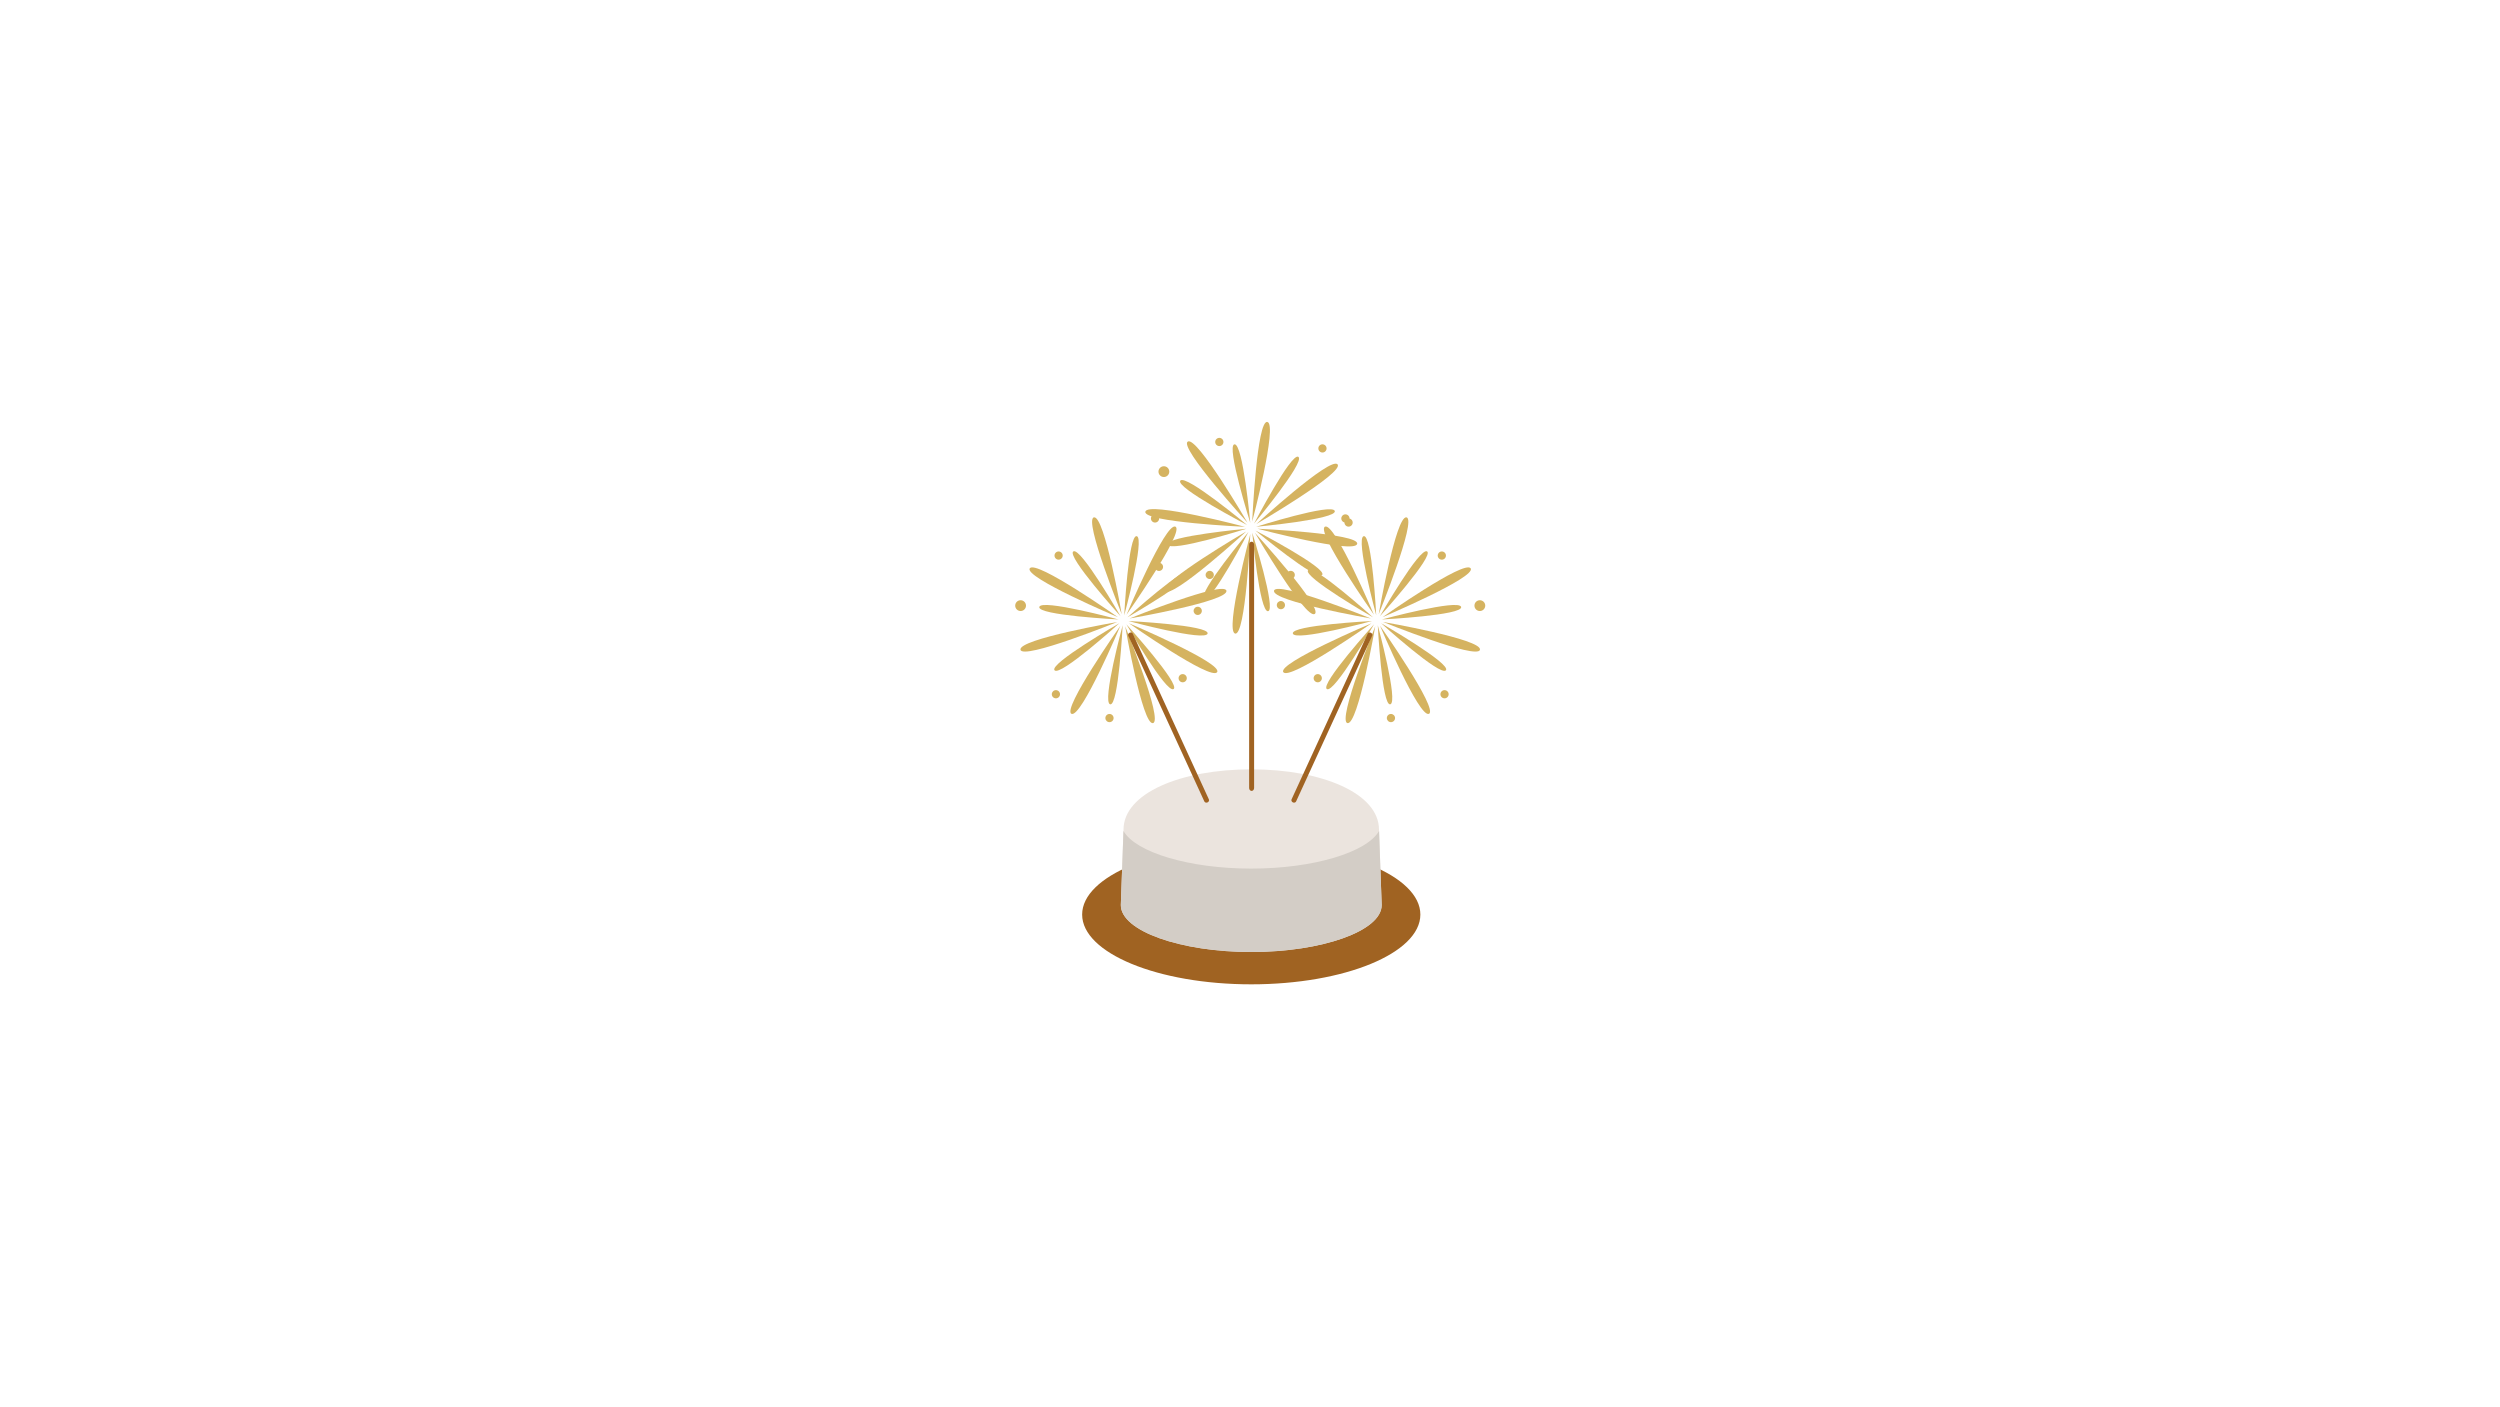
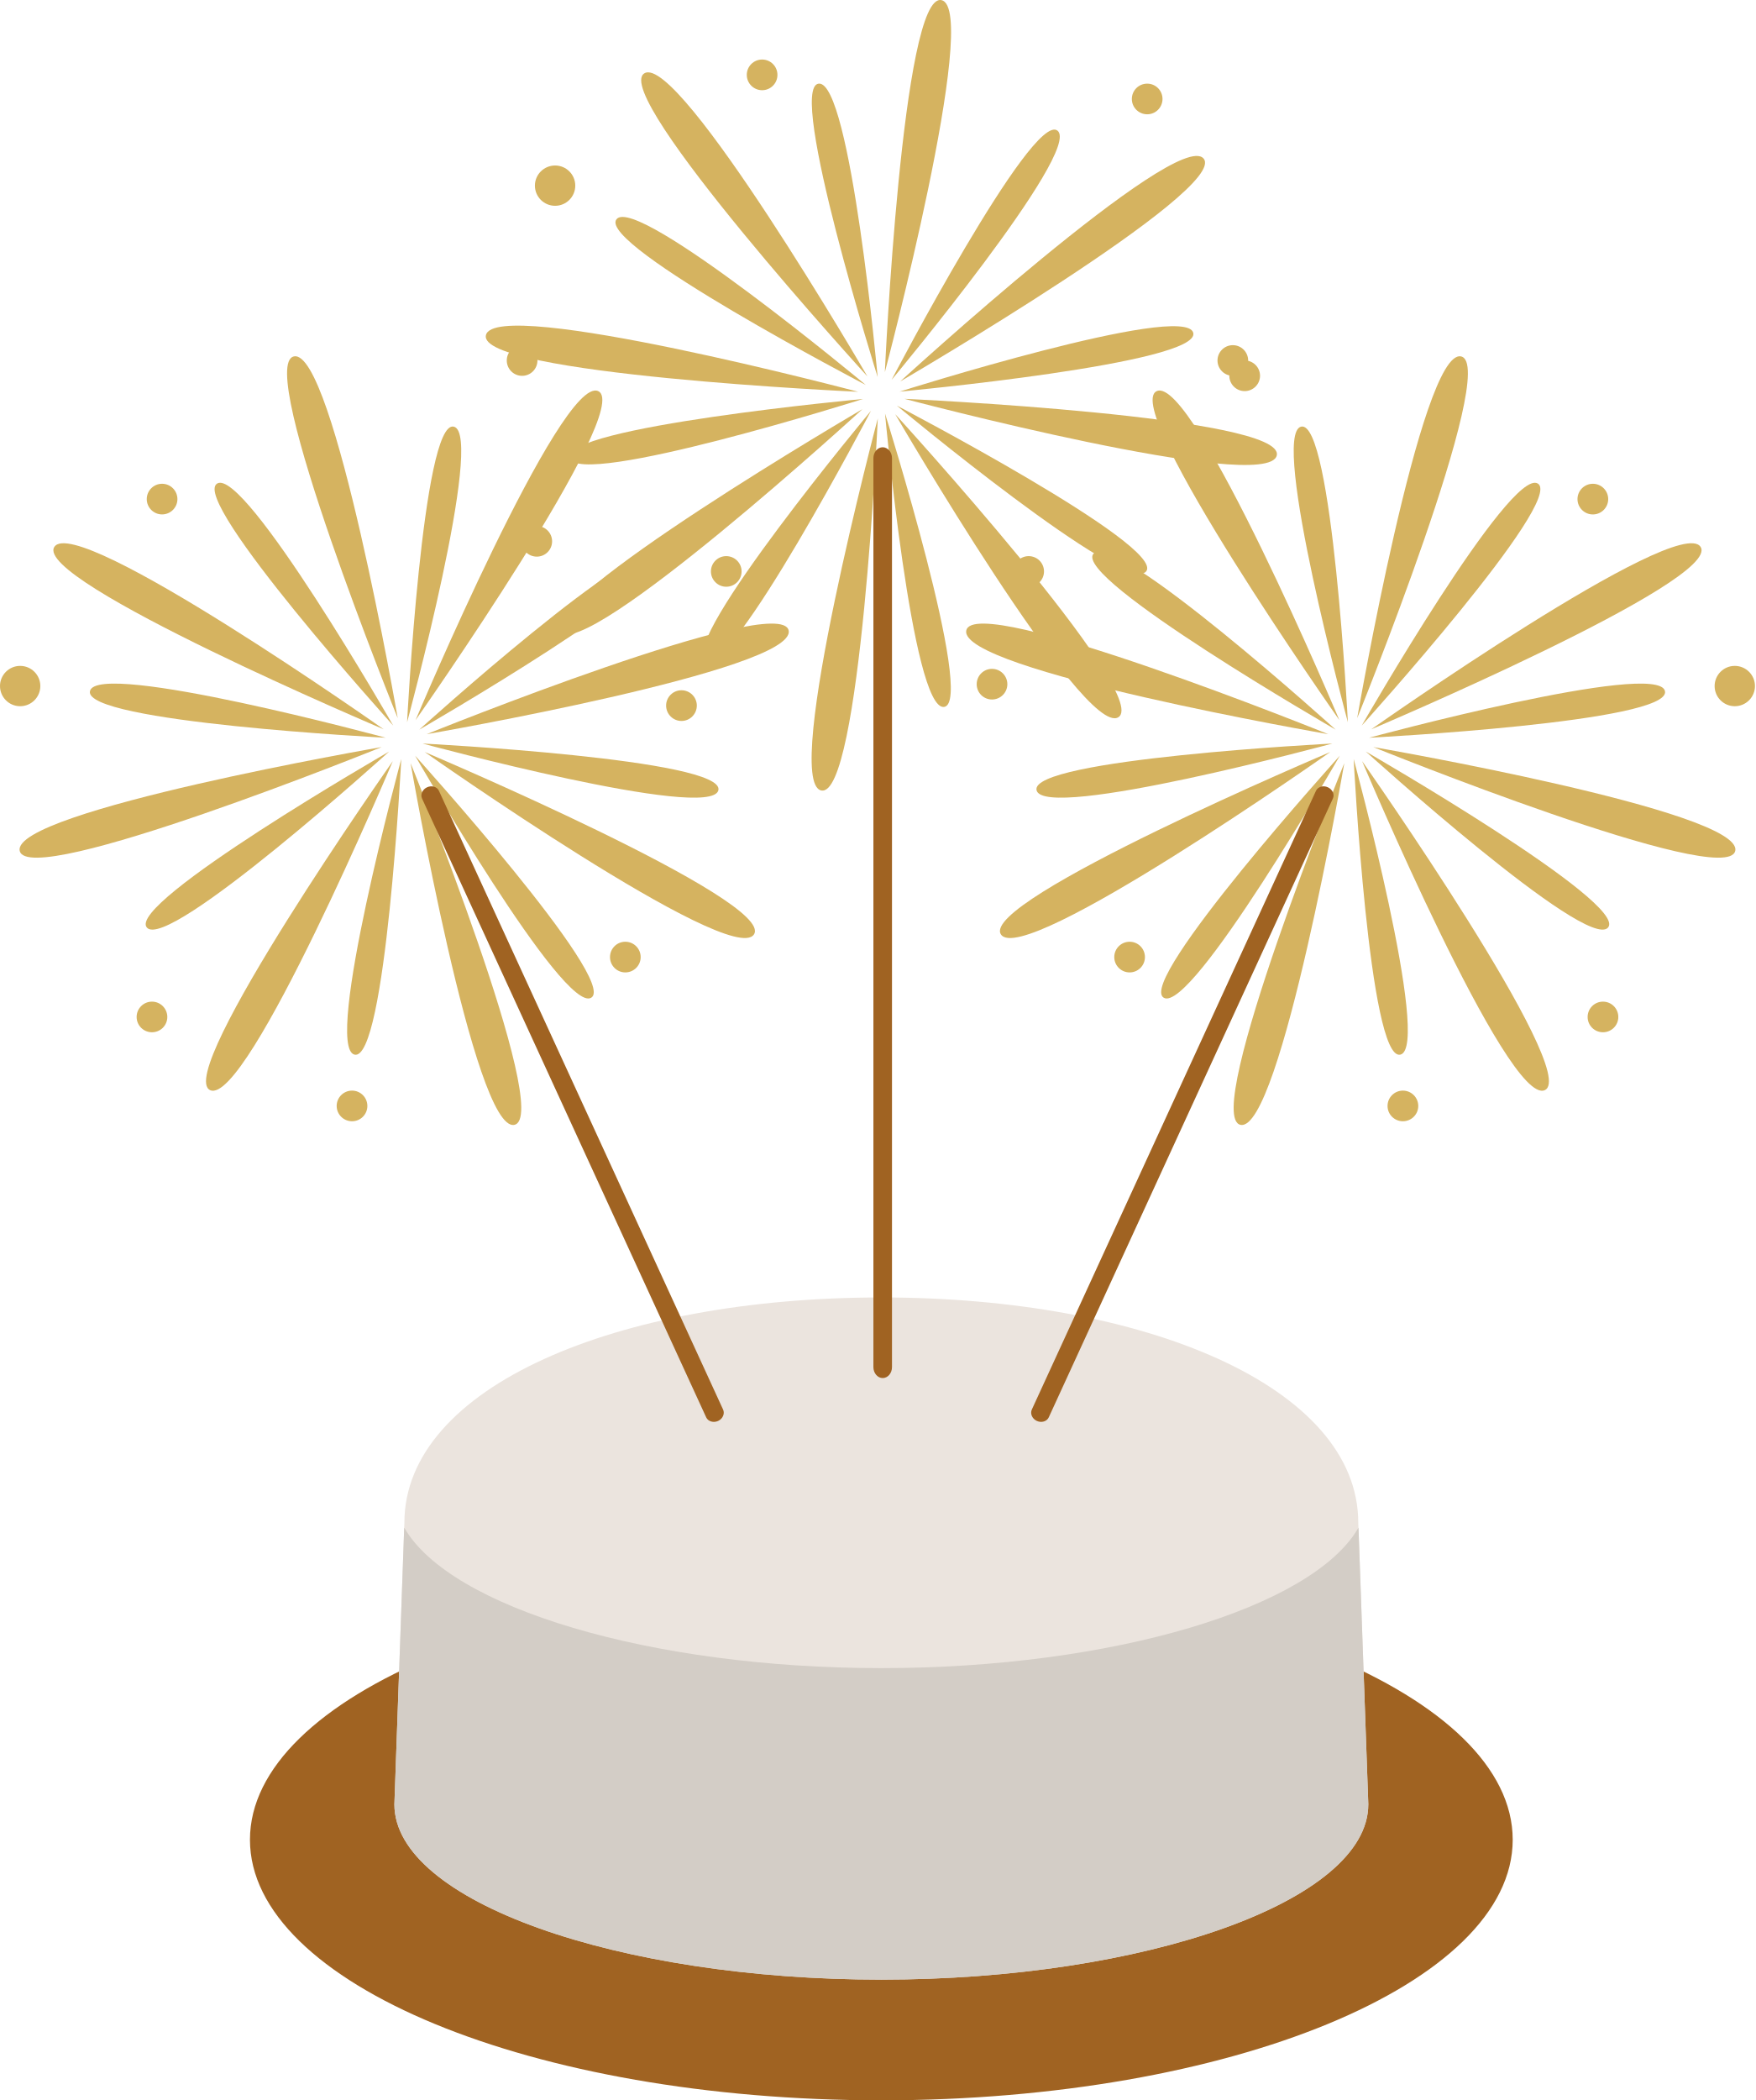
- <svg xmlns="http://www.w3.org/2000/svg" width="1920" zoomAndPan="magnify" viewBox="0 0 1440 810" height="1080" preserveAspectRatio="xMidYMid meet" version="1.0">
+ <svg xmlns="http://www.w3.org/2000/svg" width="270.8" zoomAndPan="magnify" viewBox="0 0 270.8 323.9" height="323.9" preserveAspectRatio="xMidYMid meet" version="1.0">
  <defs>
    <clipPath id="52edd9ba9f">
      <path d="M 584.754 345 L 591 345 L 591 352 L 584.754 352 Z M 584.754 345 " clip-rule="nonzero" />
    </clipPath>
    <clipPath id="b7d326b539">
      <path d="M 849 345 L 855.504 345 L 855.504 352 L 849 352 Z M 849 345 " clip-rule="nonzero" />
    </clipPath>
  </defs>
-   <path fill="#a06322" d="M 720.723 486.582 C 774.523 486.582 818.129 504.578 818.129 526.781 C 818.129 548.973 774.523 566.973 720.723 566.973 C 666.926 566.973 623.316 548.973 623.316 526.781 C 623.316 504.578 666.926 486.582 720.723 486.582 " fill-opacity="1" fill-rule="nonzero" />
-   <path fill="#ebe4de" d="M 795.848 521.324 C 795.848 536.258 761.363 548.359 720.723 548.359 C 680.086 548.359 645.598 536.258 645.598 521.324 L 647.141 477.906 C 647.141 456.879 680.086 443.141 720.723 443.141 C 761.363 443.141 794.305 456.879 794.305 477.906 L 795.852 521.324 " fill-opacity="1" fill-rule="nonzero" />
-   <path fill="#d3cdc6" d="M 720.723 548.359 C 680.086 548.359 645.598 536.258 645.598 521.324 L 647.113 478.641 C 654.176 491 685.082 500.312 720.723 500.312 C 756.371 500.312 787.273 491 794.34 478.641 L 795.852 521.324 C 795.852 536.258 761.363 548.359 720.723 548.359 " fill-opacity="1" fill-rule="nonzero" />
-   <path fill="#d5b360" d="M 721.266 300.426 C 721.266 300.426 736.098 244.5 730.02 243.051 C 723.945 241.605 721.266 300.426 721.266 300.426 " fill-opacity="1" fill-rule="nonzero" />
-   <path fill="#d5b360" d="M 720.176 307.566 C 720.176 307.566 705.352 363.484 711.43 364.938 C 717.504 366.383 720.176 307.566 720.176 307.566 " fill-opacity="1" fill-rule="nonzero" />
-   <path fill="#d5b360" d="M 724.297 304.539 C 724.297 304.539 780.273 319.352 781.727 313.281 C 783.172 307.211 724.297 304.539 724.297 304.539 " fill-opacity="1" fill-rule="nonzero" />
-   <path fill="#d5b360" d="M 717.152 303.453 C 717.152 303.453 661.176 288.641 659.723 294.711 C 658.277 300.777 717.152 303.453 717.152 303.453 " fill-opacity="1" fill-rule="nonzero" />
-   <path fill="#d5b360" d="M 722.863 306.902 C 722.863 306.902 751.965 356.918 757.285 353.652 C 762.602 350.383 722.863 306.902 722.863 306.902 " fill-opacity="1" fill-rule="nonzero" />
-   <path fill="#d5b360" d="M 718.578 301.086 C 718.578 301.086 689.484 251.066 684.164 254.336 C 678.84 257.602 718.578 301.086 718.578 301.086 " fill-opacity="1" fill-rule="nonzero" />
-   <path fill="#d5b360" d="M 717.809 306.133 C 717.809 306.133 675.125 345.223 671.02 340.523 C 666.91 335.816 717.809 306.133 717.809 306.133 " fill-opacity="1" fill-rule="nonzero" />
-   <path fill="#d5b360" d="M 723.641 301.855 C 723.641 301.855 766.324 262.766 770.43 267.469 C 774.535 272.172 723.641 301.855 723.641 301.855 " fill-opacity="1" fill-rule="nonzero" />
-   <path fill="#d5b360" d="M 722.312 301.605 C 722.312 301.605 751.797 266.258 747.902 263.176 C 744.012 260.094 722.312 301.605 722.312 301.605 " fill-opacity="1" fill-rule="nonzero" />
-   <path fill="#d5b360" d="M 719.129 306.383 C 719.129 306.383 689.652 341.73 693.539 344.816 C 697.43 347.898 719.129 306.383 719.129 306.383 " fill-opacity="1" fill-rule="nonzero" />
-   <path fill="#d5b360" d="M 723.117 305.586 C 723.117 305.586 758.496 335.043 761.582 331.152 C 764.668 327.262 723.117 305.586 723.117 305.586 " fill-opacity="1" fill-rule="nonzero" />
-   <path fill="#d5b360" d="M 718.332 302.406 C 718.332 302.406 682.949 272.945 679.867 276.84 C 676.777 280.73 718.332 302.406 718.332 302.406 " fill-opacity="1" fill-rule="nonzero" />
-   <path fill="#d5b360" d="M 721.293 306.809 C 721.293 306.809 725.457 352.629 730.391 352.062 C 735.328 351.492 721.293 306.809 721.293 306.809 " fill-opacity="1" fill-rule="nonzero" />
-   <path fill="#d5b360" d="M 720.156 301.18 C 720.156 301.18 715.984 255.355 711.051 255.926 C 706.113 256.5 720.156 301.18 720.156 301.18 " fill-opacity="1" fill-rule="nonzero" />
-   <path fill="#d5b360" d="M 717.91 304.559 C 717.91 304.559 673.988 318.422 672.609 313.656 C 671.23 308.891 717.91 304.559 717.91 304.559 " fill-opacity="1" fill-rule="nonzero" />
-   <path fill="#d5b360" d="M 723.539 303.43 C 723.539 303.43 767.453 289.566 768.84 294.336 C 770.219 299.102 723.539 303.43 723.539 303.43 " fill-opacity="1" fill-rule="nonzero" />
-   <path fill="#d5b360" d="M 670.395 268.551 C 672.113 268.551 673.504 269.941 673.504 271.656 C 673.504 273.375 672.113 274.766 670.395 274.766 C 668.676 274.766 667.277 273.375 667.277 271.656 C 667.277 269.941 668.676 268.551 670.395 268.551 " fill-opacity="1" fill-rule="nonzero" />
-   <path fill="#d5b360" d="M 761.742 255.926 C 763.047 255.926 764.102 256.984 764.102 258.289 C 764.102 259.594 763.047 260.652 761.742 260.652 C 760.426 260.652 759.371 259.594 759.371 258.289 C 759.371 256.984 760.426 255.926 761.742 255.926 " fill-opacity="1" fill-rule="nonzero" />
-   <path fill="#d5b360" d="M 776.777 298.617 C 778.086 298.617 779.148 299.676 779.148 300.98 C 779.148 302.285 778.086 303.348 776.777 303.348 C 775.473 303.348 774.41 302.285 774.41 300.98 C 774.41 299.676 775.473 298.617 776.777 298.617 " fill-opacity="1" fill-rule="nonzero" />
-   <path fill="#d5b360" d="M 737.797 346.188 C 739.102 346.188 740.164 347.25 740.164 348.555 C 740.164 349.859 739.102 350.914 737.797 350.914 C 736.488 350.914 735.434 349.859 735.434 348.555 C 735.434 347.25 736.488 346.188 737.797 346.188 " fill-opacity="1" fill-rule="nonzero" />
-   <path fill="#d5b360" d="M 689.891 349.488 C 691.195 349.488 692.258 350.551 692.258 351.848 C 692.258 353.16 691.195 354.223 689.891 354.223 C 688.582 354.223 687.52 353.16 687.52 351.848 C 687.52 350.551 688.582 349.488 689.891 349.488 " fill-opacity="1" fill-rule="nonzero" />
-   <path fill="#d5b360" d="M 667.57 324.156 C 668.875 324.156 669.93 325.215 669.93 326.52 C 669.93 327.824 668.875 328.879 667.57 328.879 C 666.262 328.879 665.199 327.824 665.199 326.52 C 665.199 325.215 666.262 324.156 667.57 324.156 " fill-opacity="1" fill-rule="nonzero" />
-   <path fill="#d5b360" d="M 702.332 252.207 C 703.641 252.207 704.695 253.266 704.695 254.574 C 704.695 255.879 703.641 256.938 702.332 256.938 C 701.027 256.938 699.965 255.879 699.965 254.574 C 699.965 253.266 701.027 252.207 702.332 252.207 " fill-opacity="1" fill-rule="nonzero" />
-   <path fill="#d5b360" d="M 646.113 353.789 C 646.113 353.789 636.238 296.781 630.113 297.996 C 623.988 299.211 646.113 353.789 646.113 353.789 " fill-opacity="1" fill-rule="nonzero" />
-   <path fill="#d5b360" d="M 648.102 360.73 C 648.102 360.73 657.977 417.734 664.098 416.52 C 670.23 415.301 648.102 360.73 648.102 360.73 " fill-opacity="1" fill-rule="nonzero" />
-   <path fill="#d5b360" d="M 650.582 356.262 C 650.582 356.262 707.641 346.402 706.426 340.277 C 705.211 334.16 650.582 356.262 650.582 356.262 " fill-opacity="1" fill-rule="nonzero" />
-   <path fill="#d5b360" d="M 643.637 358.25 C 643.637 358.25 586.574 368.117 587.793 374.242 C 589.008 380.359 643.637 358.25 643.637 358.25 " fill-opacity="1" fill-rule="nonzero" />
-   <path fill="#d5b360" d="M 650.27 359.012 C 650.27 359.012 697.598 392.348 701.066 387.156 C 704.543 381.969 650.27 359.012 650.27 359.012 " fill-opacity="1" fill-rule="nonzero" />
-   <path fill="#d5b360" d="M 643.945 355.508 C 643.945 355.508 596.621 322.172 593.148 327.363 C 589.672 332.543 643.945 355.508 643.945 355.508 " fill-opacity="1" fill-rule="nonzero" />
-   <path fill="#d5b360" d="M 645.355 360.418 C 645.355 360.418 622.875 413.73 617.18 411.168 C 611.488 408.609 645.355 360.418 645.355 360.418 " fill-opacity="1" fill-rule="nonzero" />
-   <path fill="#d5b360" d="M 648.863 354.102 C 648.863 354.102 671.344 300.785 677.035 303.348 C 682.73 305.91 648.863 354.102 648.863 354.102 " fill-opacity="1" fill-rule="nonzero" />
-   <path fill="#d5b360" d="M 647.559 354.418 C 647.559 354.418 659.594 310.012 654.773 308.832 C 649.949 307.652 647.559 354.418 647.559 354.418 " fill-opacity="1" fill-rule="nonzero" />
-   <path fill="#d5b360" d="M 646.66 360.094 C 646.66 360.094 634.621 404.508 639.445 405.688 C 644.27 406.867 646.66 360.094 646.66 360.094 " fill-opacity="1" fill-rule="nonzero" />
-   <path fill="#d5b360" d="M 649.949 357.707 C 649.949 357.707 694.398 369.734 695.582 364.918 C 696.762 360.094 649.949 357.707 649.949 357.707 " fill-opacity="1" fill-rule="nonzero" />
-   <path fill="#d5b360" d="M 644.27 356.812 C 644.27 356.812 599.816 344.785 598.637 349.602 C 597.453 354.418 644.27 356.812 644.27 356.812 " fill-opacity="1" fill-rule="nonzero" />
-   <path fill="#d5b360" d="M 648.797 359.582 C 648.797 359.582 671.723 399.488 675.965 396.91 C 680.211 394.34 648.797 359.582 648.797 359.582 " fill-opacity="1" fill-rule="nonzero" />
-   <path fill="#d5b360" d="M 645.418 354.938 C 645.418 354.938 622.496 315.027 618.254 317.605 C 614.008 320.18 645.418 354.938 645.418 354.938 " fill-opacity="1" fill-rule="nonzero" />
-   <path fill="#d5b360" d="M 644.785 358.945 C 644.785 358.945 610.66 389.848 607.414 386.09 C 604.168 382.332 644.785 358.945 644.785 358.945 " fill-opacity="1" fill-rule="nonzero" />
-   <path fill="#d5b360" d="M 649.434 355.566 C 649.434 355.566 683.555 324.672 686.805 328.43 C 690.047 332.188 649.434 355.566 649.434 355.566 " fill-opacity="1" fill-rule="nonzero" />
-   <g clip-path="url(#52edd9ba9f)">
-     <path fill="#d5b360" d="M 587.863 345.73 C 589.582 345.73 590.977 347.125 590.977 348.84 C 590.977 350.555 589.582 351.949 587.863 351.949 C 586.145 351.949 584.754 350.555 584.754 348.84 C 584.754 347.125 586.145 345.73 587.863 345.73 " fill-opacity="1" fill-rule="nonzero" />
+   <g transform="matrix(1, 0, 0, 1, -584.7539, -243.0246)">
+     <path fill="#a06322" d="M 720.723 486.582 C 774.523 486.582 818.129 504.578 818.129 526.781 C 818.129 548.973 774.523 566.973 720.723 566.973 C 666.926 566.973 623.316 548.973 623.316 526.781 C 623.316 504.578 666.926 486.582 720.723 486.582 " fill-opacity="1" fill-rule="nonzero" />
+     <path fill="#ebe4de" d="M 795.848 521.324 C 795.848 536.258 761.363 548.359 720.723 548.359 C 680.086 548.359 645.598 536.258 645.598 521.324 L 647.141 477.906 C 647.141 456.879 680.086 443.141 720.723 443.141 C 761.363 443.141 794.305 456.879 794.305 477.906 L 795.852 521.324 " fill-opacity="1" fill-rule="nonzero" />
+     <path fill="#d3cdc6" d="M 720.723 548.359 C 680.086 548.359 645.598 536.258 645.598 521.324 L 647.113 478.641 C 654.176 491 685.082 500.312 720.723 500.312 C 756.371 500.312 787.273 491 794.34 478.641 L 795.852 521.324 C 795.852 536.258 761.363 548.359 720.723 548.359 " fill-opacity="1" fill-rule="nonzero" />
+     <path fill="#d5b360" d="M 721.266 300.426 C 721.266 300.426 736.098 244.5 730.02 243.051 C 723.945 241.605 721.266 300.426 721.266 300.426 " fill-opacity="1" fill-rule="nonzero" />
+     <path fill="#d5b360" d="M 720.176 307.566 C 720.176 307.566 705.352 363.484 711.43 364.938 C 717.504 366.383 720.176 307.566 720.176 307.566 " fill-opacity="1" fill-rule="nonzero" />
+     <path fill="#d5b360" d="M 724.297 304.539 C 724.297 304.539 780.273 319.352 781.727 313.281 C 783.172 307.211 724.297 304.539 724.297 304.539 " fill-opacity="1" fill-rule="nonzero" />
+     <path fill="#d5b360" d="M 717.152 303.453 C 717.152 303.453 661.176 288.641 659.723 294.711 C 658.277 300.777 717.152 303.453 717.152 303.453 " fill-opacity="1" fill-rule="nonzero" />
+     <path fill="#d5b360" d="M 722.863 306.902 C 722.863 306.902 751.965 356.918 757.285 353.652 C 762.602 350.383 722.863 306.902 722.863 306.902 " fill-opacity="1" fill-rule="nonzero" />
+     <path fill="#d5b360" d="M 718.578 301.086 C 718.578 301.086 689.484 251.066 684.164 254.336 C 678.84 257.602 718.578 301.086 718.578 301.086 " fill-opacity="1" fill-rule="nonzero" />
+     <path fill="#d5b360" d="M 717.809 306.133 C 717.809 306.133 675.125 345.223 671.02 340.523 C 666.91 335.816 717.809 306.133 717.809 306.133 " fill-opacity="1" fill-rule="nonzero" />
+     <path fill="#d5b360" d="M 723.641 301.855 C 723.641 301.855 766.324 262.766 770.43 267.469 C 774.535 272.172 723.641 301.855 723.641 301.855 " fill-opacity="1" fill-rule="nonzero" />
+     <path fill="#d5b360" d="M 722.312 301.605 C 722.312 301.605 751.797 266.258 747.902 263.176 C 744.012 260.094 722.312 301.605 722.312 301.605 " fill-opacity="1" fill-rule="nonzero" />
+     <path fill="#d5b360" d="M 719.129 306.383 C 719.129 306.383 689.652 341.73 693.539 344.816 C 697.43 347.898 719.129 306.383 719.129 306.383 " fill-opacity="1" fill-rule="nonzero" />
+     <path fill="#d5b360" d="M 723.117 305.586 C 723.117 305.586 758.496 335.043 761.582 331.152 C 764.668 327.262 723.117 305.586 723.117 305.586 " fill-opacity="1" fill-rule="nonzero" />
+     <path fill="#d5b360" d="M 718.332 302.406 C 718.332 302.406 682.949 272.945 679.867 276.84 C 676.777 280.73 718.332 302.406 718.332 302.406 " fill-opacity="1" fill-rule="nonzero" />
+     <path fill="#d5b360" d="M 721.293 306.809 C 721.293 306.809 725.457 352.629 730.391 352.062 C 735.328 351.492 721.293 306.809 721.293 306.809 " fill-opacity="1" fill-rule="nonzero" />
+     <path fill="#d5b360" d="M 720.156 301.18 C 720.156 301.18 715.984 255.355 711.051 255.926 C 706.113 256.5 720.156 301.18 720.156 301.18 " fill-opacity="1" fill-rule="nonzero" />
+     <path fill="#d5b360" d="M 717.91 304.559 C 717.91 304.559 673.988 318.422 672.609 313.656 C 671.23 308.891 717.91 304.559 717.91 304.559 " fill-opacity="1" fill-rule="nonzero" />
+     <path fill="#d5b360" d="M 723.539 303.43 C 723.539 303.43 767.453 289.566 768.84 294.336 C 770.219 299.102 723.539 303.43 723.539 303.43 " fill-opacity="1" fill-rule="nonzero" />
+     <path fill="#d5b360" d="M 670.395 268.551 C 672.113 268.551 673.504 269.941 673.504 271.656 C 673.504 273.375 672.113 274.766 670.395 274.766 C 668.676 274.766 667.277 273.375 667.277 271.656 C 667.277 269.941 668.676 268.551 670.395 268.551 " fill-opacity="1" fill-rule="nonzero" />
+     <path fill="#d5b360" d="M 761.742 255.926 C 763.047 255.926 764.102 256.984 764.102 258.289 C 764.102 259.594 763.047 260.652 761.742 260.652 C 760.426 260.652 759.371 259.594 759.371 258.289 C 759.371 256.984 760.426 255.926 761.742 255.926 " fill-opacity="1" fill-rule="nonzero" />
+     <path fill="#d5b360" d="M 776.777 298.617 C 778.086 298.617 779.148 299.676 779.148 300.98 C 779.148 302.285 778.086 303.348 776.777 303.348 C 775.473 303.348 774.41 302.285 774.41 300.98 C 774.41 299.676 775.473 298.617 776.777 298.617 " fill-opacity="1" fill-rule="nonzero" />
+     <path fill="#d5b360" d="M 737.797 346.188 C 739.102 346.188 740.164 347.25 740.164 348.555 C 740.164 349.859 739.102 350.914 737.797 350.914 C 736.488 350.914 735.434 349.859 735.434 348.555 C 735.434 347.25 736.488 346.188 737.797 346.188 " fill-opacity="1" fill-rule="nonzero" />
+     <path fill="#d5b360" d="M 689.891 349.488 C 691.195 349.488 692.258 350.551 692.258 351.848 C 692.258 353.16 691.195 354.223 689.891 354.223 C 688.582 354.223 687.52 353.16 687.52 351.848 C 687.52 350.551 688.582 349.488 689.891 349.488 " fill-opacity="1" fill-rule="nonzero" />
+     <path fill="#d5b360" d="M 667.57 324.156 C 668.875 324.156 669.93 325.215 669.93 326.52 C 669.93 327.824 668.875 328.879 667.57 328.879 C 666.262 328.879 665.199 327.824 665.199 326.52 C 665.199 325.215 666.262 324.156 667.57 324.156 " fill-opacity="1" fill-rule="nonzero" />
+     <path fill="#d5b360" d="M 702.332 252.207 C 703.641 252.207 704.695 253.266 704.695 254.574 C 704.695 255.879 703.641 256.938 702.332 256.938 C 701.027 256.938 699.965 255.879 699.965 254.574 C 699.965 253.266 701.027 252.207 702.332 252.207 " fill-opacity="1" fill-rule="nonzero" />
+     <path fill="#d5b360" d="M 646.113 353.789 C 646.113 353.789 636.238 296.781 630.113 297.996 C 623.988 299.211 646.113 353.789 646.113 353.789 " fill-opacity="1" fill-rule="nonzero" />
+     <path fill="#d5b360" d="M 648.102 360.73 C 648.102 360.73 657.977 417.734 664.098 416.52 C 670.23 415.301 648.102 360.73 648.102 360.73 " fill-opacity="1" fill-rule="nonzero" />
+     <path fill="#d5b360" d="M 650.582 356.262 C 650.582 356.262 707.641 346.402 706.426 340.277 C 705.211 334.16 650.582 356.262 650.582 356.262 " fill-opacity="1" fill-rule="nonzero" />
+     <path fill="#d5b360" d="M 643.637 358.25 C 643.637 358.25 586.574 368.117 587.793 374.242 C 589.008 380.359 643.637 358.25 643.637 358.25 " fill-opacity="1" fill-rule="nonzero" />
+     <path fill="#d5b360" d="M 650.27 359.012 C 650.27 359.012 697.598 392.348 701.066 387.156 C 704.543 381.969 650.27 359.012 650.27 359.012 " fill-opacity="1" fill-rule="nonzero" />
+     <path fill="#d5b360" d="M 643.945 355.508 C 643.945 355.508 596.621 322.172 593.148 327.363 C 589.672 332.543 643.945 355.508 643.945 355.508 " fill-opacity="1" fill-rule="nonzero" />
+     <path fill="#d5b360" d="M 645.355 360.418 C 645.355 360.418 622.875 413.73 617.18 411.168 C 611.488 408.609 645.355 360.418 645.355 360.418 " fill-opacity="1" fill-rule="nonzero" />
+     <path fill="#d5b360" d="M 648.863 354.102 C 648.863 354.102 671.344 300.785 677.035 303.348 C 682.73 305.91 648.863 354.102 648.863 354.102 " fill-opacity="1" fill-rule="nonzero" />
+     <path fill="#d5b360" d="M 647.559 354.418 C 647.559 354.418 659.594 310.012 654.773 308.832 C 649.949 307.652 647.559 354.418 647.559 354.418 " fill-opacity="1" fill-rule="nonzero" />
+     <path fill="#d5b360" d="M 646.66 360.094 C 646.66 360.094 634.621 404.508 639.445 405.688 C 644.27 406.867 646.66 360.094 646.66 360.094 " fill-opacity="1" fill-rule="nonzero" />
+     <path fill="#d5b360" d="M 649.949 357.707 C 649.949 357.707 694.398 369.734 695.582 364.918 C 696.762 360.094 649.949 357.707 649.949 357.707 " fill-opacity="1" fill-rule="nonzero" />
+     <path fill="#d5b360" d="M 644.27 356.812 C 644.27 356.812 599.816 344.785 598.637 349.602 C 597.453 354.418 644.27 356.812 644.27 356.812 " fill-opacity="1" fill-rule="nonzero" />
+     <path fill="#d5b360" d="M 648.797 359.582 C 648.797 359.582 671.723 399.488 675.965 396.91 C 680.211 394.34 648.797 359.582 648.797 359.582 " fill-opacity="1" fill-rule="nonzero" />
+     <path fill="#d5b360" d="M 645.418 354.938 C 645.418 354.938 622.496 315.027 618.254 317.605 C 614.008 320.18 645.418 354.938 645.418 354.938 " fill-opacity="1" fill-rule="nonzero" />
+     <path fill="#d5b360" d="M 644.785 358.945 C 644.785 358.945 610.66 389.848 607.414 386.09 C 604.168 382.332 644.785 358.945 644.785 358.945 " fill-opacity="1" fill-rule="nonzero" />
+     <path fill="#d5b360" d="M 649.434 355.566 C 649.434 355.566 683.555 324.672 686.805 328.43 C 690.047 332.188 649.434 355.566 649.434 355.566 " fill-opacity="1" fill-rule="nonzero" />
+     <g clip-path="url(#52edd9ba9f)">
+       <path fill="#d5b360" d="M 587.863 345.73 C 589.582 345.73 590.977 347.125 590.977 348.84 C 590.977 350.555 589.582 351.949 587.863 351.949 C 586.145 351.949 584.754 350.555 584.754 348.84 C 584.754 347.125 586.145 345.73 587.863 345.73 " fill-opacity="1" fill-rule="nonzero" />
+     </g>
+     <path fill="#d5b360" d="M 665.301 296.262 C 666.613 296.262 667.668 297.32 667.668 298.625 C 667.668 299.934 666.613 300.992 665.301 300.992 C 663.992 300.992 662.938 299.934 662.938 298.625 C 662.938 297.32 663.992 296.262 665.301 296.262 " fill-opacity="1" fill-rule="nonzero" />
+     <path fill="#d5b360" d="M 696.793 328.801 C 698.102 328.801 699.164 329.855 699.164 331.16 C 699.164 332.465 698.102 333.523 696.793 333.523 C 695.496 333.523 694.434 332.465 694.434 331.16 C 694.434 329.855 695.496 328.801 696.793 328.801 " fill-opacity="1" fill-rule="nonzero" />
+     <path fill="#d5b360" d="M 681.227 388.277 C 682.535 388.277 683.594 389.336 683.594 390.645 C 683.594 391.949 682.535 393.008 681.227 393.008 C 679.918 393.008 678.863 391.949 678.863 390.645 C 678.863 389.336 679.918 388.277 681.227 388.277 " fill-opacity="1" fill-rule="nonzero" />
+     <path fill="#d5b360" d="M 639.066 411.238 C 640.371 411.238 641.43 412.301 641.43 413.605 C 641.43 414.91 640.371 415.965 639.066 415.965 C 637.758 415.965 636.695 414.91 636.695 413.605 C 636.695 412.301 637.758 411.238 639.066 411.238 " fill-opacity="1" fill-rule="nonzero" />
+     <path fill="#d5b360" d="M 608.199 397.516 C 609.504 397.516 610.566 398.574 610.566 399.879 C 610.566 401.188 609.504 402.238 608.199 402.238 C 606.895 402.238 605.832 401.188 605.832 399.879 C 605.832 398.574 606.895 397.516 608.199 397.516 " fill-opacity="1" fill-rule="nonzero" />
+     <path fill="#d5b360" d="M 609.758 317.641 C 611.066 317.641 612.125 318.699 612.125 320.008 C 612.125 321.305 611.066 322.367 609.758 322.367 C 608.453 322.367 607.395 321.305 607.395 320.008 C 607.395 318.699 608.453 317.641 609.758 317.641 " fill-opacity="1" fill-rule="nonzero" />
+     <path fill="#d5b360" d="M 794.137 353.789 C 794.137 353.789 804.016 296.781 810.145 297.996 C 816.266 299.211 794.137 353.789 794.137 353.789 " fill-opacity="1" fill-rule="nonzero" />
+     <path fill="#d5b360" d="M 792.148 360.73 C 792.148 360.73 782.277 417.734 776.148 416.52 C 770.027 415.301 792.148 360.73 792.148 360.73 " fill-opacity="1" fill-rule="nonzero" />
+     <path fill="#d5b360" d="M 789.672 356.262 C 789.672 356.262 732.613 346.402 733.828 340.277 C 735.043 334.16 789.672 356.262 789.672 356.262 " fill-opacity="1" fill-rule="nonzero" />
+     <path fill="#d5b360" d="M 796.617 358.25 C 796.617 358.25 853.68 368.117 852.465 374.242 C 851.25 380.359 796.617 358.25 796.617 358.25 " fill-opacity="1" fill-rule="nonzero" />
+     <path fill="#d5b360" d="M 789.984 359.012 C 789.984 359.012 742.656 392.348 739.18 387.156 C 735.711 381.969 789.984 359.012 789.984 359.012 " fill-opacity="1" fill-rule="nonzero" />
+     <path fill="#d5b360" d="M 796.309 355.508 C 796.309 355.508 843.637 322.172 847.105 327.363 C 850.582 332.543 796.309 355.508 796.309 355.508 " fill-opacity="1" fill-rule="nonzero" />
+     <path fill="#d5b360" d="M 794.895 360.418 C 794.895 360.418 817.383 413.73 823.074 411.168 C 828.762 408.609 794.895 360.418 794.895 360.418 " fill-opacity="1" fill-rule="nonzero" />
+     <path fill="#d5b360" d="M 791.391 354.102 C 791.391 354.102 768.91 300.785 763.219 303.348 C 757.523 305.91 791.391 354.102 791.391 354.102 " fill-opacity="1" fill-rule="nonzero" />
+     <path fill="#d5b360" d="M 792.699 354.418 C 792.699 354.418 780.66 310.012 785.48 308.832 C 790.312 307.652 792.699 354.418 792.699 354.418 " fill-opacity="1" fill-rule="nonzero" />
+     <path fill="#d5b360" d="M 793.594 360.094 C 793.594 360.094 805.633 404.508 800.805 405.688 C 795.98 406.867 793.594 360.094 793.594 360.094 " fill-opacity="1" fill-rule="nonzero" />
+     <path fill="#d5b360" d="M 790.305 357.707 C 790.305 357.707 745.855 369.734 744.672 364.918 C 743.492 360.094 790.305 357.707 790.305 357.707 " fill-opacity="1" fill-rule="nonzero" />
+     <path fill="#d5b360" d="M 795.98 356.812 C 795.98 356.812 840.438 344.785 841.617 349.602 C 842.801 354.418 795.98 356.812 795.98 356.812 " fill-opacity="1" fill-rule="nonzero" />
+     <path fill="#d5b360" d="M 791.457 359.582 C 791.457 359.582 768.535 399.488 764.289 396.91 C 760.043 394.34 791.457 359.582 791.457 359.582 " fill-opacity="1" fill-rule="nonzero" />
+     <path fill="#d5b360" d="M 794.836 354.938 C 794.836 354.938 817.758 315.027 822.004 317.605 C 826.25 320.18 794.836 354.938 794.836 354.938 " fill-opacity="1" fill-rule="nonzero" />
+     <path fill="#d5b360" d="M 795.473 358.945 C 795.473 358.945 829.594 389.848 832.836 386.09 C 836.086 382.332 795.473 358.945 795.473 358.945 " fill-opacity="1" fill-rule="nonzero" />
+     <path fill="#d5b360" d="M 790.82 355.566 C 790.82 355.566 756.691 324.672 753.449 328.43 C 750.207 332.188 790.82 355.566 790.82 355.566 " fill-opacity="1" fill-rule="nonzero" />
+     <g clip-path="url(#b7d326b539)">
+       <path fill="#d5b360" d="M 852.391 345.73 C 854.109 345.73 855.504 347.125 855.504 348.84 C 855.504 350.555 854.109 351.949 852.391 351.949 C 850.672 351.949 849.281 350.555 849.281 348.84 C 849.281 347.125 850.672 345.73 852.391 345.73 " fill-opacity="1" fill-rule="nonzero" />
+     </g>
+     <path fill="#d5b360" d="M 774.949 296.262 C 776.254 296.262 777.316 297.32 777.316 298.625 C 777.316 299.93 776.254 300.988 774.949 300.988 C 773.648 300.988 772.586 299.93 772.586 298.625 C 772.586 297.32 773.648 296.262 774.949 296.262 " fill-opacity="1" fill-rule="nonzero" />
+     <path fill="#d5b360" d="M 743.453 328.801 C 744.766 328.801 745.82 329.855 745.82 331.16 C 745.82 332.465 744.766 333.523 743.453 333.523 C 742.152 333.523 741.09 332.465 741.09 331.16 C 741.09 329.855 742.152 328.801 743.453 328.801 " fill-opacity="1" fill-rule="nonzero" />
+     <path fill="#d5b360" d="M 759.027 388.277 C 760.336 388.277 761.391 389.336 761.391 390.645 C 761.391 391.949 760.336 393.008 759.027 393.008 C 757.723 393.008 756.66 391.949 756.66 390.645 C 756.66 389.336 757.723 388.277 759.027 388.277 " fill-opacity="1" fill-rule="nonzero" />
+     <path fill="#d5b360" d="M 801.188 411.238 C 802.496 411.238 803.559 412.301 803.559 413.605 C 803.559 414.91 802.496 415.965 801.188 415.965 C 799.883 415.965 798.82 414.91 798.82 413.605 C 798.82 412.301 799.883 411.238 801.188 411.238 " fill-opacity="1" fill-rule="nonzero" />
+     <path fill="#d5b360" d="M 832.055 397.516 C 833.359 397.516 834.422 398.574 834.422 399.879 C 834.422 401.188 833.359 402.238 832.055 402.238 C 830.746 402.238 829.688 401.188 829.688 399.879 C 829.688 398.574 830.746 397.516 832.055 397.516 " fill-opacity="1" fill-rule="nonzero" />
+     <path fill="#d5b360" d="M 830.496 317.641 C 831.801 317.641 832.863 318.699 832.863 320.008 C 832.863 321.312 831.801 322.371 830.496 322.371 C 829.188 322.371 828.125 321.312 828.125 320.008 C 828.125 318.699 829.188 317.641 830.496 317.641 " fill-opacity="1" fill-rule="nonzero" />
+     <path fill="#a06322" d="M 722.367 453.883 C 722.367 454.816 721.73 455.574 720.934 455.574 C 720.145 455.574 719.5 454.816 719.5 453.883 L 719.5 313.691 C 719.5 312.762 720.145 312.008 720.934 312.008 C 721.723 312.008 722.367 312.762 722.367 313.691 L 722.367 453.883 " fill-opacity="1" fill-rule="nonzero" />
+     <path fill="#a06322" d="M 696.312 460.438 C 696.602 461.074 696.258 461.855 695.543 462.188 C 694.816 462.512 693.996 462.266 693.703 461.637 L 649.867 366.195 C 649.574 365.566 649.922 364.785 650.641 364.453 C 651.363 364.121 652.188 364.367 652.473 365.004 L 696.312 460.438 " fill-opacity="1" fill-rule="nonzero" />
+     <path fill="#a06322" d="M 743.938 460.438 C 743.652 461.074 743.996 461.855 744.719 462.188 C 745.438 462.512 746.258 462.266 746.551 461.637 L 790.383 366.195 C 790.684 365.566 790.332 364.785 789.613 364.453 C 788.891 364.121 788.07 364.367 787.777 365.004 L 743.938 460.438 " fill-opacity="1" fill-rule="nonzero" />
  </g>
-   <path fill="#d5b360" d="M 665.301 296.262 C 666.613 296.262 667.668 297.32 667.668 298.625 C 667.668 299.934 666.613 300.992 665.301 300.992 C 663.992 300.992 662.938 299.934 662.938 298.625 C 662.938 297.32 663.992 296.262 665.301 296.262 " fill-opacity="1" fill-rule="nonzero" />
-   <path fill="#d5b360" d="M 696.793 328.801 C 698.102 328.801 699.164 329.855 699.164 331.16 C 699.164 332.465 698.102 333.523 696.793 333.523 C 695.496 333.523 694.434 332.465 694.434 331.16 C 694.434 329.855 695.496 328.801 696.793 328.801 " fill-opacity="1" fill-rule="nonzero" />
-   <path fill="#d5b360" d="M 681.227 388.277 C 682.535 388.277 683.594 389.336 683.594 390.645 C 683.594 391.949 682.535 393.008 681.227 393.008 C 679.918 393.008 678.863 391.949 678.863 390.645 C 678.863 389.336 679.918 388.277 681.227 388.277 " fill-opacity="1" fill-rule="nonzero" />
-   <path fill="#d5b360" d="M 639.066 411.238 C 640.371 411.238 641.43 412.301 641.43 413.605 C 641.43 414.91 640.371 415.965 639.066 415.965 C 637.758 415.965 636.695 414.91 636.695 413.605 C 636.695 412.301 637.758 411.238 639.066 411.238 " fill-opacity="1" fill-rule="nonzero" />
-   <path fill="#d5b360" d="M 608.199 397.516 C 609.504 397.516 610.566 398.574 610.566 399.879 C 610.566 401.188 609.504 402.238 608.199 402.238 C 606.895 402.238 605.832 401.188 605.832 399.879 C 605.832 398.574 606.895 397.516 608.199 397.516 " fill-opacity="1" fill-rule="nonzero" />
-   <path fill="#d5b360" d="M 609.758 317.641 C 611.066 317.641 612.125 318.699 612.125 320.008 C 612.125 321.305 611.066 322.367 609.758 322.367 C 608.453 322.367 607.395 321.305 607.395 320.008 C 607.395 318.699 608.453 317.641 609.758 317.641 " fill-opacity="1" fill-rule="nonzero" />
-   <path fill="#d5b360" d="M 794.137 353.789 C 794.137 353.789 804.016 296.781 810.145 297.996 C 816.266 299.211 794.137 353.789 794.137 353.789 " fill-opacity="1" fill-rule="nonzero" />
-   <path fill="#d5b360" d="M 792.148 360.73 C 792.148 360.73 782.277 417.734 776.148 416.52 C 770.027 415.301 792.148 360.73 792.148 360.73 " fill-opacity="1" fill-rule="nonzero" />
-   <path fill="#d5b360" d="M 789.672 356.262 C 789.672 356.262 732.613 346.402 733.828 340.277 C 735.043 334.16 789.672 356.262 789.672 356.262 " fill-opacity="1" fill-rule="nonzero" />
-   <path fill="#d5b360" d="M 796.617 358.25 C 796.617 358.25 853.68 368.117 852.465 374.242 C 851.25 380.359 796.617 358.25 796.617 358.25 " fill-opacity="1" fill-rule="nonzero" />
-   <path fill="#d5b360" d="M 789.984 359.012 C 789.984 359.012 742.656 392.348 739.18 387.156 C 735.711 381.969 789.984 359.012 789.984 359.012 " fill-opacity="1" fill-rule="nonzero" />
-   <path fill="#d5b360" d="M 796.309 355.508 C 796.309 355.508 843.637 322.172 847.105 327.363 C 850.582 332.543 796.309 355.508 796.309 355.508 " fill-opacity="1" fill-rule="nonzero" />
-   <path fill="#d5b360" d="M 794.895 360.418 C 794.895 360.418 817.383 413.73 823.074 411.168 C 828.762 408.609 794.895 360.418 794.895 360.418 " fill-opacity="1" fill-rule="nonzero" />
-   <path fill="#d5b360" d="M 791.391 354.102 C 791.391 354.102 768.91 300.785 763.219 303.348 C 757.523 305.91 791.391 354.102 791.391 354.102 " fill-opacity="1" fill-rule="nonzero" />
-   <path fill="#d5b360" d="M 792.699 354.418 C 792.699 354.418 780.66 310.012 785.48 308.832 C 790.312 307.652 792.699 354.418 792.699 354.418 " fill-opacity="1" fill-rule="nonzero" />
-   <path fill="#d5b360" d="M 793.594 360.094 C 793.594 360.094 805.633 404.508 800.805 405.688 C 795.98 406.867 793.594 360.094 793.594 360.094 " fill-opacity="1" fill-rule="nonzero" />
-   <path fill="#d5b360" d="M 790.305 357.707 C 790.305 357.707 745.855 369.734 744.672 364.918 C 743.492 360.094 790.305 357.707 790.305 357.707 " fill-opacity="1" fill-rule="nonzero" />
-   <path fill="#d5b360" d="M 795.98 356.812 C 795.98 356.812 840.438 344.785 841.617 349.602 C 842.801 354.418 795.98 356.812 795.98 356.812 " fill-opacity="1" fill-rule="nonzero" />
-   <path fill="#d5b360" d="M 791.457 359.582 C 791.457 359.582 768.535 399.488 764.289 396.91 C 760.043 394.34 791.457 359.582 791.457 359.582 " fill-opacity="1" fill-rule="nonzero" />
-   <path fill="#d5b360" d="M 794.836 354.938 C 794.836 354.938 817.758 315.027 822.004 317.605 C 826.25 320.18 794.836 354.938 794.836 354.938 " fill-opacity="1" fill-rule="nonzero" />
-   <path fill="#d5b360" d="M 795.473 358.945 C 795.473 358.945 829.594 389.848 832.836 386.09 C 836.086 382.332 795.473 358.945 795.473 358.945 " fill-opacity="1" fill-rule="nonzero" />
-   <path fill="#d5b360" d="M 790.82 355.566 C 790.82 355.566 756.691 324.672 753.449 328.43 C 750.207 332.188 790.82 355.566 790.82 355.566 " fill-opacity="1" fill-rule="nonzero" />
-   <g clip-path="url(#b7d326b539)">
-     <path fill="#d5b360" d="M 852.391 345.73 C 854.109 345.73 855.504 347.125 855.504 348.84 C 855.504 350.555 854.109 351.949 852.391 351.949 C 850.672 351.949 849.281 350.555 849.281 348.84 C 849.281 347.125 850.672 345.73 852.391 345.73 " fill-opacity="1" fill-rule="nonzero" />
-   </g>
-   <path fill="#d5b360" d="M 774.949 296.262 C 776.254 296.262 777.316 297.32 777.316 298.625 C 777.316 299.93 776.254 300.988 774.949 300.988 C 773.648 300.988 772.586 299.93 772.586 298.625 C 772.586 297.32 773.648 296.262 774.949 296.262 " fill-opacity="1" fill-rule="nonzero" />
-   <path fill="#d5b360" d="M 743.453 328.801 C 744.766 328.801 745.82 329.855 745.82 331.16 C 745.82 332.465 744.766 333.523 743.453 333.523 C 742.152 333.523 741.09 332.465 741.09 331.16 C 741.09 329.855 742.152 328.801 743.453 328.801 " fill-opacity="1" fill-rule="nonzero" />
-   <path fill="#d5b360" d="M 759.027 388.277 C 760.336 388.277 761.391 389.336 761.391 390.645 C 761.391 391.949 760.336 393.008 759.027 393.008 C 757.723 393.008 756.66 391.949 756.66 390.645 C 756.66 389.336 757.723 388.277 759.027 388.277 " fill-opacity="1" fill-rule="nonzero" />
-   <path fill="#d5b360" d="M 801.188 411.238 C 802.496 411.238 803.559 412.301 803.559 413.605 C 803.559 414.91 802.496 415.965 801.188 415.965 C 799.883 415.965 798.82 414.91 798.82 413.605 C 798.82 412.301 799.883 411.238 801.188 411.238 " fill-opacity="1" fill-rule="nonzero" />
-   <path fill="#d5b360" d="M 832.055 397.516 C 833.359 397.516 834.422 398.574 834.422 399.879 C 834.422 401.188 833.359 402.238 832.055 402.238 C 830.746 402.238 829.688 401.188 829.688 399.879 C 829.688 398.574 830.746 397.516 832.055 397.516 " fill-opacity="1" fill-rule="nonzero" />
-   <path fill="#d5b360" d="M 830.496 317.641 C 831.801 317.641 832.863 318.699 832.863 320.008 C 832.863 321.312 831.801 322.371 830.496 322.371 C 829.188 322.371 828.125 321.312 828.125 320.008 C 828.125 318.699 829.188 317.641 830.496 317.641 " fill-opacity="1" fill-rule="nonzero" />
-   <path fill="#a06322" d="M 722.367 453.883 C 722.367 454.816 721.73 455.574 720.934 455.574 C 720.145 455.574 719.5 454.816 719.5 453.883 L 719.5 313.691 C 719.5 312.762 720.145 312.008 720.934 312.008 C 721.723 312.008 722.367 312.762 722.367 313.691 L 722.367 453.883 " fill-opacity="1" fill-rule="nonzero" />
-   <path fill="#a06322" d="M 696.312 460.438 C 696.602 461.074 696.258 461.855 695.543 462.188 C 694.816 462.512 693.996 462.266 693.703 461.637 L 649.867 366.195 C 649.574 365.566 649.922 364.785 650.641 364.453 C 651.363 364.121 652.188 364.367 652.473 365.004 L 696.312 460.438 " fill-opacity="1" fill-rule="nonzero" />
-   <path fill="#a06322" d="M 743.938 460.438 C 743.652 461.074 743.996 461.855 744.719 462.188 C 745.438 462.512 746.258 462.266 746.551 461.637 L 790.383 366.195 C 790.684 365.566 790.332 364.785 789.613 364.453 C 788.891 364.121 788.07 364.367 787.777 365.004 L 743.938 460.438 " fill-opacity="1" fill-rule="nonzero" />
</svg>
